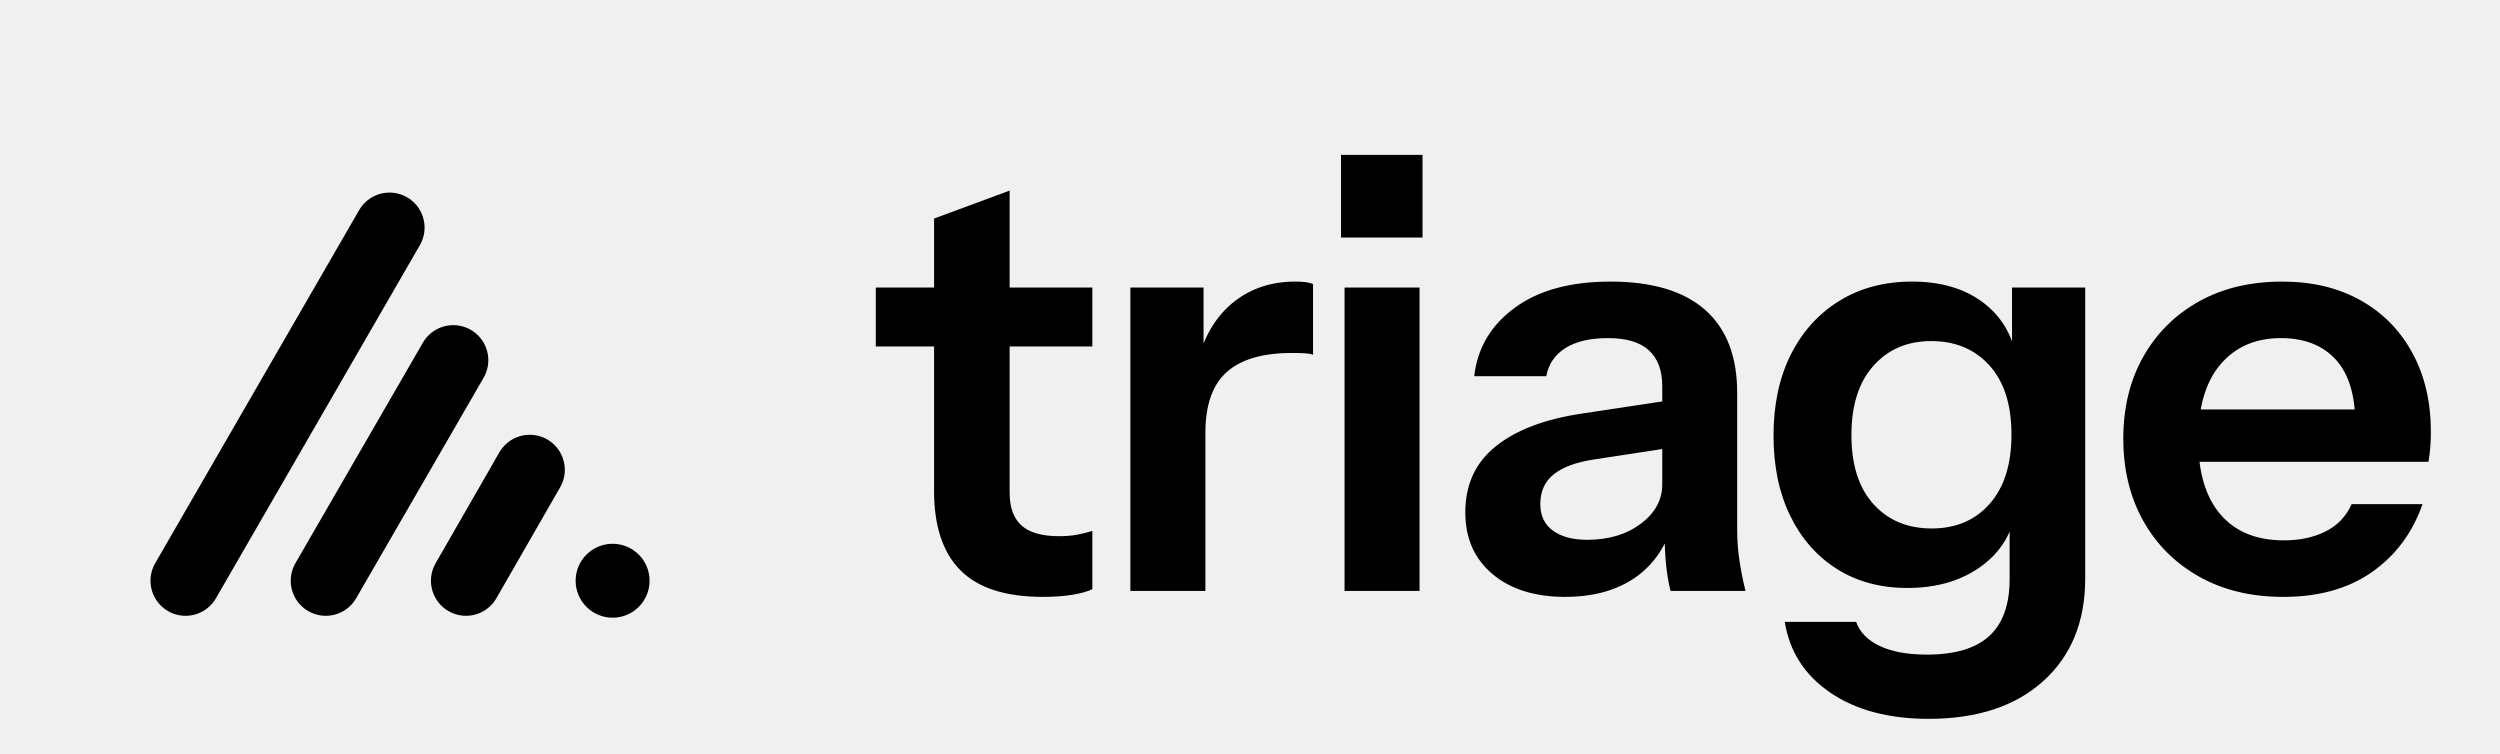
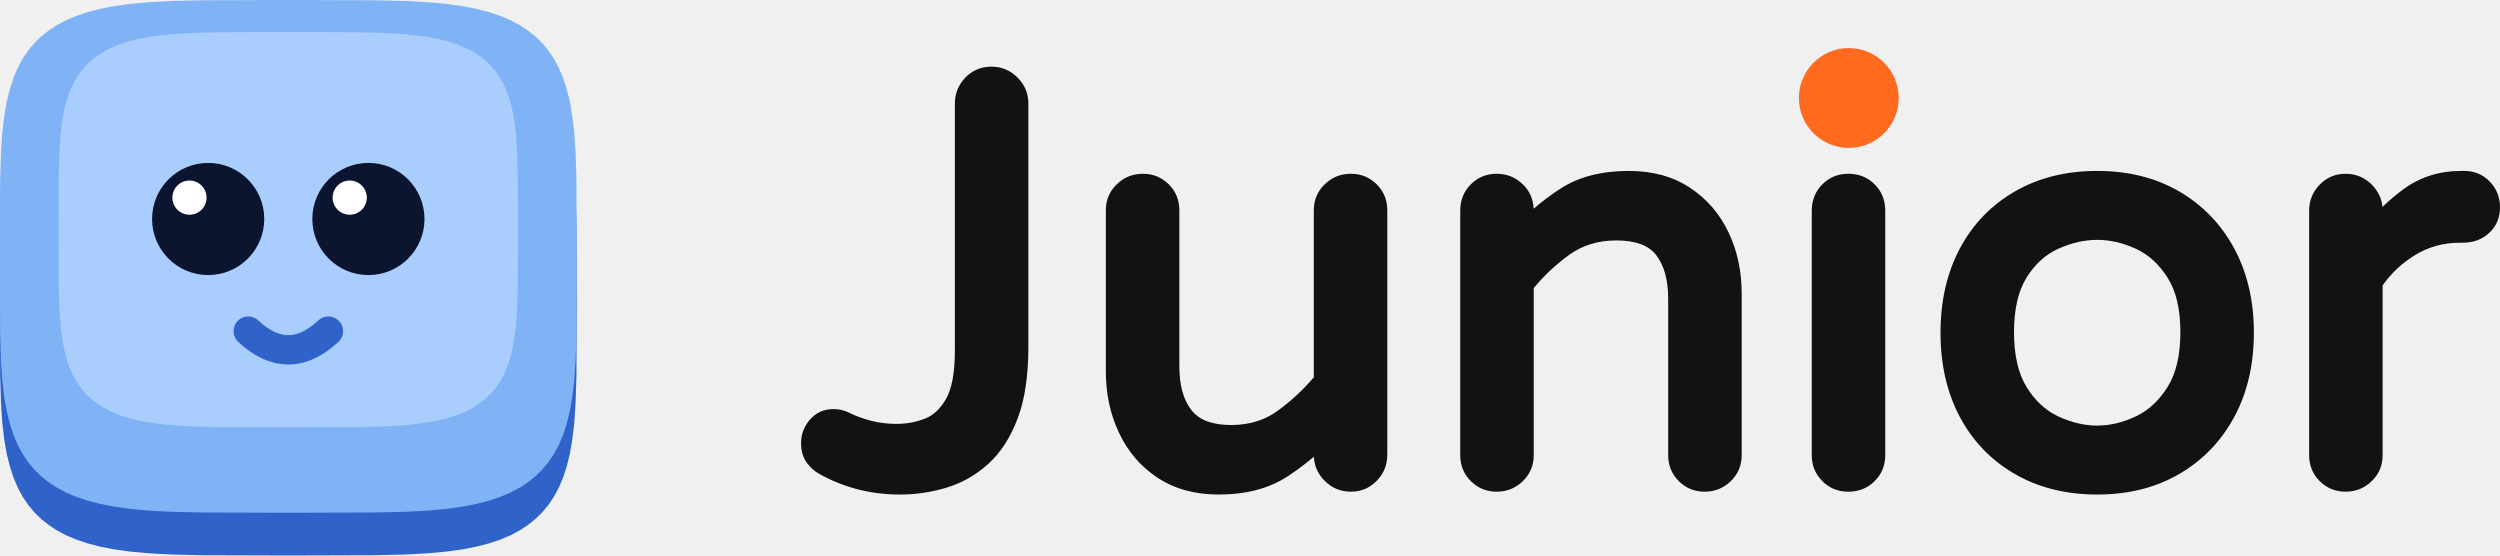
- <svg xmlns="http://www.w3.org/2000/svg" viewBox="-10 -10 353.0 106.4" width="353.0" height="106.4">
-   <g transform="translate(0 0.00) scale(1.8)">
-     <path d="M9 40 L25 12.3" stroke="#000000" stroke-width="5.5" stroke-linecap="round" fill="none" />
-     <path d="M20 40 L30 22.7" stroke="#000000" stroke-width="5.5" stroke-linecap="round" fill="none" />
-     <path d="M31 40 L36 31.3" stroke="#000000" stroke-width="5.5" stroke-linecap="round" fill="none" />
-     <circle cx="42.5" cy="40" r="2.9" fill="#000000" />
+ <svg xmlns="http://www.w3.org/2000/svg" viewBox="94 75 4388 975" width="438.8" height="97.5">
+   <g transform="translate(0 -56.25) scale(9.375)">
+     <path d="M118.00 70.00L117.95 84.28L117.79 89.42L117.54 93.22L117.17 96.32L116.71 98.99L116.13 101.32L115.45 103.40L114.66 105.27L113.75 106.97L112.72 108.50L111.57 109.89L110.29 111.15L108.87 112.28L107.31 113.31L105.59 114.22L103.68 115.03L101.58 115.73L99.24 116.34L96.61 116.85L93.61 117.27L90.12 117.59L85.85 117.82L80.07 117.95L64.00 118.00L47.93 117.95L42.15 117.82L37.88 117.59L34.39 117.27L31.39 116.85L28.76 116.34L26.42 115.73L24.32 115.03L22.41 114.22L20.69 113.31L19.13 112.28L17.71 111.15L16.43 109.89L15.28 108.50L14.25 106.97L13.34 105.27L12.55 103.40L11.87 101.32L11.29 98.99L10.83 96.32L10.46 93.22L10.21 89.42L10.05 84.28L10.00 70.00L10.05 55.72L10.21 50.58L10.46 46.78L10.83 43.68L11.29 41.01L11.87 38.68L12.55 36.60L13.34 34.73L14.25 33.03L15.28 31.50L16.43 30.11L17.71 28.85L19.13 27.72L20.69 26.69L22.41 25.78L24.32 24.97L26.42 24.27L28.76 23.66L31.39 23.15L34.39 22.73L37.88 22.41L42.15 22.18L47.93 22.05L64.00 22.00L80.07 22.05L85.85 22.18L90.12 22.41L93.61 22.73L96.61 23.15L99.24 23.66L101.58 24.27L103.68 24.97L105.59 25.78L107.31 26.69L108.87 27.72L110.29 28.85L111.57 30.11L112.72 31.50L113.75 33.03L114.66 34.73L115.45 36.60L116.13 38.68L116.71 41.01L117.17 43.68L117.54 46.78L117.79 50.58L117.95 55.72Z" fill="#2f63c9" />
+     <path d="M118.00 62.00L117.95 76.28L117.79 81.42L117.54 85.22L117.17 88.32L116.71 90.99L116.13 93.32L115.45 95.40L114.66 97.27L113.75 98.97L112.72 100.50L111.57 101.89L110.29 103.15L108.87 104.28L107.31 105.31L105.59 106.22L103.68 107.03L101.58 107.73L99.24 108.34L96.61 108.85L93.61 109.27L90.12 109.59L85.85 109.82L80.07 109.95L64.00 110.00L47.93 109.95L42.15 109.82L37.88 109.59L34.39 109.27L31.39 108.85L28.76 108.34L26.42 107.73L24.32 107.03L22.41 106.22L20.69 105.31L19.13 104.28L17.71 103.15L16.43 101.89L15.28 100.50L14.25 98.97L13.34 97.27L12.55 95.40L11.87 93.32L11.29 90.99L10.83 88.32L10.46 85.22L10.21 81.42L10.05 76.28L10.00 62.00L10.05 47.72L10.21 42.58L10.46 38.78L10.83 35.68L11.29 33.01L11.87 30.68L12.55 28.60L13.34 26.73L14.25 25.03L15.28 23.50L16.43 22.11L17.71 20.85L19.13 19.72L20.69 18.69L22.41 17.78L24.32 16.97L26.42 16.27L28.76 15.66L31.39 15.15L34.39 14.73L37.88 14.41L42.15 14.18L47.93 14.05L64.00 14.00L80.07 14.05L85.85 14.18L90.12 14.41L93.61 14.73L96.61 15.15L99.24 15.66L101.58 16.27L103.68 16.97L105.59 17.78L107.31 18.69L108.87 19.72L110.29 20.85L111.57 22.11L112.72 23.50L113.75 25.03L114.66 26.73L115.45 28.60L116.13 30.68L116.71 33.01L117.17 35.68L117.54 38.78L117.79 42.58L117.95 47.72Z" fill="#80b2f6" />
+     <path d="M107.00 57.00L106.96 68.01L106.84 71.97L106.63 74.90L106.34 77.29L105.97 79.34L105.51 81.14L104.97 82.75L104.34 84.19L103.61 85.49L102.80 86.68L101.88 87.75L100.86 88.72L99.73 89.59L98.49 90.38L97.11 91.09L95.60 91.71L93.92 92.25L92.06 92.72L89.97 93.11L87.58 93.43L84.80 93.68L81.40 93.86L76.80 93.96L64.00 94.00L51.20 93.96L46.60 93.86L43.20 93.68L40.42 93.43L38.03 93.11L35.94 92.72L34.08 92.25L32.40 91.71L30.89 91.09L29.51 90.38L28.27 89.59L27.14 88.72L26.12 87.75L25.20 86.68L24.39 85.49L23.66 84.19L23.03 82.75L22.49 81.14L22.03 79.34L21.66 77.29L21.37 74.90L21.16 71.97L21.04 68.01L21.00 57.00L21.04 45.99L21.16 42.03L21.37 39.10L21.66 36.71L22.03 34.66L22.49 32.86L23.03 31.25L23.66 29.81L24.39 28.51L25.20 27.32L26.12 26.25L27.14 25.28L28.27 24.41L29.51 23.62L30.89 22.91L32.40 22.29L34.08 21.75L35.94 21.28L38.03 20.89L40.42 20.57L43.20 20.32L46.60 20.14L51.20 20.04L64.00 20.00L76.80 20.04L81.40 20.14L84.80 20.32L87.58 20.57L89.97 20.89L92.06 21.28L93.92 21.75L95.60 22.29L97.11 22.91L98.49 23.62L99.73 24.41L100.86 25.28L101.88 26.25L102.80 27.32L103.61 28.51L104.34 29.81L104.97 31.25L105.51 32.86L105.97 34.66L106.34 36.71L106.63 39.10L106.84 42.03L106.96 45.99Z" fill="#a9cdfc" />
+     <g>
+       <circle cx="49" cy="55" r="10.5" fill="#0b1530" />
+       <circle cx="79" cy="55" r="10.5" fill="#0b1530" />
+       <circle cx="45.5" cy="51" r="3.2" fill="#fff" />
+       <circle cx="75.5" cy="51" r="3.2" fill="#fff" />
+     </g>
+     <path d="M56.5 76Q64 83 71.5 76" fill="none" stroke="#2f63c9" stroke-width="5.5" stroke-linecap="round" />
  </g>
-   <path d="M137.26 74.28L137.26 74.28Q129.37 74.28 125.63 70.54Q121.89 66.80 121.89 59.33L121.89 59.33L121.89 20.86L132.56 16.91L132.56 59.58Q132.56 62.69 134.24 64.20Q135.92 65.71 139.53 65.71L139.53 65.71Q140.96 65.71 142.09 65.50Q143.23 65.29 144.24 64.96L144.24 64.96L144.24 73.19Q143.23 73.69 141.38 73.99Q139.53 74.28 137.26 74.28ZM144.24 38.92L113.66 38.92L113.66 30.60L144.24 30.60L144.24 38.92ZM160.20 73.44L149.61 73.44L149.61 30.60L159.94 30.60L159.94 40.93L160.20 40.93L160.20 73.44ZM160.20 51.10L160.20 51.10L159.10 40.93Q160.62 35.47 164.23 32.62Q167.84 29.76 172.88 29.76L172.88 29.76Q174.64 29.76 175.40 30.10L175.40 30.10L175.40 40.09Q174.98 39.92 174.22 39.88Q173.47 39.84 172.38 39.84L172.38 39.84Q166.24 39.84 163.22 42.53Q160.20 45.22 160.20 51.10ZM190.44 73.44L179.85 73.44L179.85 30.60L190.44 30.60L190.44 73.44ZM190.86 23.54L179.35 23.54L179.35 11.87L190.86 11.87L190.86 23.54ZM236.47 73.44L225.88 73.44Q225.46 71.76 225.25 69.74Q225.04 67.73 225.04 64.87L225.04 64.87L224.71 64.87L224.71 44.54Q224.71 41.18 222.82 39.46Q220.93 37.74 217.06 37.74L217.06 37.74Q213.28 37.74 211.06 39.13Q208.83 40.51 208.33 43.12L208.33 43.12L198.16 43.12Q198.84 37.15 203.88 33.46Q208.92 29.76 217.40 29.76L217.40 29.76Q226.22 29.76 230.76 33.75Q235.29 37.74 235.29 45.47L235.29 45.47L235.29 64.87Q235.29 66.89 235.59 68.99Q235.88 71.09 236.47 73.44L236.47 73.44ZM211.02 74.28L211.02 74.28Q204.55 74.28 200.73 71.05Q196.90 67.81 196.90 62.35L196.90 62.35Q196.90 56.47 201.19 53.03Q205.47 49.58 213.28 48.41L213.28 48.41L226.64 46.39L226.64 53.11L215.05 54.88Q211.27 55.46 209.38 56.98Q207.49 58.49 207.49 61.18L207.49 61.18Q207.49 63.61 209.25 64.91Q211.02 66.22 214.12 66.22L214.12 66.22Q218.66 66.22 221.68 63.95Q224.71 61.68 224.71 58.40L224.71 58.40L225.88 64.87Q224.20 69.49 220.38 71.89Q216.56 74.28 211.02 74.28ZM262.34 91.50L262.34 91.50Q253.86 91.50 248.44 87.80Q243.02 84.11 242.01 77.81L242.01 77.81L252.09 77.81Q252.85 79.99 255.41 81.21Q257.97 82.43 262.09 82.43L262.09 82.43Q268.05 82.43 270.91 79.78Q273.76 77.14 273.76 71.76L273.76 71.76L273.76 62.52L274.52 62.69Q273.51 67.39 269.40 70.21Q265.28 73.02 259.32 73.02L259.32 73.02Q253.60 73.02 249.36 70.33Q245.12 67.64 242.77 62.81Q240.42 57.98 240.42 51.52L240.42 51.52Q240.42 44.96 242.85 40.09Q245.29 35.22 249.70 32.49Q254.11 29.76 259.99 29.76L259.99 29.76Q266.04 29.76 269.94 32.66Q273.85 35.56 274.77 40.68L274.77 40.68L274.10 40.76L274.10 30.60L284.43 30.60L284.43 71.68Q284.43 80.83 278.51 86.17Q272.59 91.50 262.34 91.50ZM262.76 64.62L262.76 64.62Q267.88 64.62 270.95 61.13Q274.02 57.65 274.02 51.35L274.02 51.35Q274.02 45.05 270.91 41.60Q267.80 38.16 262.68 38.16L262.68 38.16Q257.64 38.16 254.53 41.65Q251.42 45.13 251.42 51.43L251.42 51.43Q251.42 57.73 254.53 61.18Q257.64 64.62 262.76 64.62ZM312.40 74.28L312.40 74.28Q305.60 74.28 300.52 71.42Q295.44 68.57 292.62 63.53Q289.81 58.49 289.81 51.94L289.81 51.94Q289.81 45.38 292.62 40.39Q295.44 35.39 300.48 32.57Q305.52 29.76 312.24 29.76L312.24 29.76Q318.62 29.76 323.32 32.41Q328.03 35.05 330.63 39.84Q333.24 44.63 333.24 51.01L333.24 51.01Q333.24 52.19 333.15 53.20Q333.07 54.20 332.90 55.21L332.90 55.21L296.36 55.21L296.36 47.82L324.75 47.82L322.57 49.84Q322.57 43.79 319.80 40.76Q317.02 37.74 312.07 37.74L312.07 37.74Q306.69 37.74 303.54 41.44Q300.39 45.13 300.39 52.10L300.39 52.10Q300.39 58.99 303.54 62.65Q306.69 66.30 312.49 66.30L312.49 66.30Q315.85 66.30 318.37 65.04Q320.89 63.78 322.06 61.18L322.06 61.18L332.06 61.18Q329.96 67.22 324.96 70.75Q319.96 74.28 312.40 74.28Z" fill="#000000" />
+   <g transform="translate(1506.0 -4.0)">
+     <path d="M168,928 Q130,928 96.5,919 Q63,910 35,894 Q26,889 19.5,880 Q13,871 13,857 Q13,841 23.5,828.5 Q34,816 51,816 Q61,816 69,820 Q89,830 112.5,836 Q136,842 162,842 Q192,842 219.5,831 Q247,820 265,788.5 Q283,757 283,694 L283,261 Q283,242 296,228.5 Q309,215 328,215 Q347,215 360.5,228.5 Q374,242 374,261 L374,688 Q374,760 356.5,806.5 Q339,853 309.5,879.5 Q280,906 243,917 Q206,928 168,928 Z M727,928 Q670,928 630,901.5 Q590,875 569,830 Q548,785 548,732 L548,448 Q548,429 561.5,416 Q575,403 594,403 Q613,403 626,416 Q639,429 639,448 L639,722 Q639,779 665,811.5 Q691,844 749,844 Q803,844 843,814.5 Q883,785 913,748 L913,448 Q913,429 926.5,416 Q940,403 959,403 Q978,403 991,416 Q1004,429 1004,448 L1004,877 Q1004,896 991,909.5 Q978,923 959,923 Q940,923 926.5,909.5 Q913,896 913,877 L913,836 Q882,870 838,899 Q794,928 727,928 Z M1215,923 Q1196,923 1183,910 Q1170,897 1170,878 L1170,449 Q1170,429 1183,416 Q1196,403 1215,403 Q1234,403 1247.5,416 Q1261,429 1261,449 L1261,490 Q1293,455 1336.5,426.5 Q1380,398 1447,398 Q1504,398 1544,424.5 Q1584,451 1605,495.5 Q1626,540 1626,594 L1626,878 Q1626,897 1612.5,910 Q1599,923 1580,923 Q1561,923 1548,910 Q1535,897 1535,878 L1535,604 Q1535,547 1509.5,514.5 Q1484,482 1425,482 Q1371,482 1331,511 Q1291,540 1261,578 L1261,878 Q1261,897 1247.5,910 Q1234,923 1215,923 Z M1832,923 Q1813,923 1800,910 Q1787,897 1787,878 L1787,449 Q1787,429 1800,416 Q1813,403 1832,403 Q1852,403 1865,416 Q1878,429 1878,449 L1878,878 Q1878,897 1865,910 Q1852,923 1832,923 Z M2269,928 Q2192,928 2134,894.5 Q2076,861 2044.5,801.5 Q2013,742 2013,663 Q2013,584 2044.5,524.5 Q2076,465 2134,431.5 Q2192,398 2269,398 Q2346,398 2403.5,431.5 Q2461,465 2493,524.5 Q2525,584 2525,663 Q2525,742 2493,801.5 Q2461,861 2403.5,894.5 Q2346,928 2269,928 Z M2269,845 Q2307,845 2345,827 Q2383,809 2408.5,768.5 Q2434,728 2434,662 Q2434,596 2408.5,556 Q2383,516 2345,498.5 Q2307,481 2269,481 Q2231,481 2192.5,498.5 Q2154,516 2129,556 Q2104,596 2104,662 Q2104,728 2129,768.5 Q2154,809 2192.5,827 Q2231,845 2269,845 Z M2705,923 Q2686,923 2673,910 Q2660,897 2660,878 L2660,449 Q2660,430 2673,416.5 Q2686,403 2705,403 Q2724,403 2737.5,416.5 Q2751,430 2751,449 L2751,492 Q2778,456 2817,427 Q2856,398 2908,398 L2913,398 Q2932,398 2944.5,411 Q2957,424 2957,443 Q2957,462 2944,474 Q2931,486 2911,486 L2906,486 Q2857,486 2817,510.5 Q2777,535 2751,574 L2751,878 Q2751,897 2737.5,910 Q2724,923 2705,923 Z M2269,947 Q2186.907,947 2124.497,910.953 Q2061.765,874.72 2027.708,810.39 Q1994,746.719 1994,663 Q1994,579.281 2027.708,515.61 Q2061.765,451.28 2124.497,415.047 Q2186.907,379 2269,379 Q2351.131,379 2413.065,415.083 Q2475.195,451.281 2509.733,515.5 Q2544,579.215 2544,663 Q2544,746.785 2509.733,810.5 Q2475.195,874.719 2413.065,910.917 Q2351.131,947 2269,947 Z M2269,909 Q2340.869,909 2393.935,878.083 Q2446.805,847.281 2476.267,792.5 Q2506,737.215 2506,663 Q2506,588.785 2476.267,533.5 Q2446.805,478.719 2393.935,447.917 Q2340.869,417 2269,417 Q2197.093,417 2143.503,447.953 Q2090.235,478.72 2061.292,533.39 Q2032,588.719 2032,663 Q2032,737.281 2061.292,792.61 Q2090.235,847.28 2143.503,878.047 Q2197.093,909 2269,909 Z M1215,942 Q1188.13,942 1169.565,923.435 Q1151,904.87 1151,878 L1151,449 Q1151,421.13 1169.565,402.565 Q1188.13,384 1215,384 Q1241.661,384 1260.679,402.314 Q1278.699,419.667 1279.912,445.262 Q1301.225,426.896 1326.088,410.607 Q1374.33,379 1447,379 Q1509.723,379 1554.494,408.661 Q1598.918,438.092 1622.183,487.391 Q1645,535.742 1645,594 L1645,878 Q1645,905.081 1625.679,923.686 Q1606.661,942 1580,942 Q1553.13,942 1534.565,923.435 Q1516,904.87 1516,878 L1516,604 Q1516,553.564 1494.552,526.228 Q1474.757,501 1425,501 Q1377.163,501 1342.152,526.383 Q1306.978,551.884 1280,584.7 L1280,878 Q1280,905.081 1260.679,923.686 Q1241.661,942 1215,942 Z M727,947 Q664.277,947 619.506,917.339 Q575.045,887.884 551.783,838.035 Q529,789.215 529,732 L529,448 Q529,420.919 548.321,402.314 Q567.339,384 594,384 Q620.87,384 639.435,402.565 Q658,421.13 658,448 L658,722 Q658,772.335 679.836,799.631 Q700.132,825 749,825 Q796.752,825 831.723,799.209 Q866.97,773.214 894,741.163 L894,448 Q894,420.919 913.321,402.314 Q932.339,384 959,384 Q985.87,384 1004.435,402.565 Q1023,421.13 1023,448 L1023,877 Q1023,903.661 1004.686,922.679 Q986.081,942 959,942 Q932.13,942 913.065,922.935 Q895.308,905.179 894.09,880.652 Q873.212,898.548 848.456,914.864 Q799.698,947 727,947 Z M2269,864 Q2226.778,864 2184.453,844.212 Q2140.813,823.809 2112.832,778.48 Q2085,733.392 2085,662 Q2085,590.551 2112.888,545.93 Q2140.924,501.073 2184.638,481.203 Q2226.884,462 2269,462 Q2311.165,462 2352.948,481.242 Q2396.02,501.078 2424.521,545.786 Q2453,590.459 2453,662 Q2453,733.483 2424.578,778.623 Q2396.132,823.803 2353.134,844.171 Q2311.272,864 2269,864 Z M168,947 Q127.492,947 91.57,937.349 Q55.702,927.713 25.573,910.497 Q13.074,903.554 4.097,891.124 Q-6,877.144 -6,857 Q-6,834.079 8.952,816.279 Q25.146,797 51,797 Q65.485,797 77.497,803.006 Q95.675,812.095 117.2,817.591 Q138.387,823 162,823 Q188.341,823 212.444,813.359 Q233.791,804.82 248.503,779.073 Q264,751.954 264,694 L264,261 Q264,234.339 282.314,215.321 Q300.919,196 328,196 Q354.87,196 373.935,215.065 Q393,234.13 393,261 L393,688 Q393,763.457 374.282,813.192 Q355.148,864.034 322.197,893.635 Q289.515,922.993 248.414,935.212 Q208.765,947 168,947 Z M2705,942 Q2678.13,942 2659.565,923.435 Q2641,904.87 2641,878 L2641,449 Q2641,422.339 2659.314,403.321 Q2677.919,384 2705,384 Q2731.87,384 2750.935,403.065 Q2767.556,419.686 2769.687,442.24 Q2786.287,426.161 2805.663,411.753 Q2849.71,379 2908,379 L2913,379 Q2940.089,379 2958.196,397.831 Q2976,416.347 2976,443 Q2976,470.319 2956.887,487.961 Q2938.428,505 2911,505 L2906,505 Q2862.356,505 2826.924,526.702 Q2792.901,547.541 2770,579.894 L2770,878 Q2770,905.081 2750.679,923.686 Q2731.661,942 2705,942 Z M2269,826 Q2302.728,826 2336.866,809.829 Q2369.868,794.197 2392.422,758.377 Q2415,722.517 2415,662 Q2415,601.541 2392.479,566.214 Q2369.98,530.922 2337.052,515.758 Q2302.835,500 2269,500 Q2235.115,500 2200.362,515.797 Q2167.077,530.927 2145.112,566.07 Q2123,601.449 2123,662 Q2123,722.608 2145.168,758.52 Q2167.187,794.191 2200.547,809.788 Q2235.222,826 2269,826 Z M1832,942 Q1805.13,942 1786.565,923.435 Q1768,904.87 1768,878 L1768,449 Q1768,421.13 1786.565,402.565 Q1805.13,384 1832,384 Q1859.87,384 1878.435,402.565 Q1897,421.13 1897,449 L1897,878 Q1897,904.87 1878.435,923.435 Q1859.87,942 1832,942 Z M727,909 Q788.302,909 827.544,883.136 Q869.56,855.443 898.96,823.199 Q904.612,817 913,817 Q932,817 932,836 L932,877 Q932,888.13 939.935,896.065 Q947.87,904 959,904 Q969.919,904 977.314,896.321 Q985,888.339 985,877 L985,448 Q985,436.87 977.565,429.435 Q970.13,422 959,422 Q947.661,422 939.679,429.686 Q932,437.081 932,448 L932,748 Q932,754.735 927.758,759.966 Q896.23,798.851 854.277,829.791 Q809.248,863 749,863 Q681.868,863 650.164,823.369 Q620,785.665 620,722 L620,448 Q620,436.87 612.565,429.435 Q605.13,422 594,422 Q582.661,422 574.679,429.686 Q567,437.081 567,448 L567,732 Q567,780.785 586.217,821.965 Q604.955,862.116 640.494,885.661 Q675.723,909 727,909 Z M1215,904 Q1226.339,904 1234.321,896.314 Q1242,888.919 1242,878 L1242,578 Q1242,571.404 1246.087,566.227 Q1277.718,526.162 1319.848,495.617 Q1364.837,463 1425,463 Q1493.243,463 1524.448,502.772 Q1554,540.436 1554,604 L1554,878 Q1554,889.13 1561.435,896.565 Q1568.87,904 1580,904 Q1591.339,904 1599.321,896.314 Q1607,888.919 1607,878 L1607,594 Q1607,544.258 1587.817,503.609 Q1569.082,463.908 1533.506,440.339 Q1498.277,417 1447,417 Q1385.67,417 1346.912,442.393 Q1305.411,469.584 1275.023,502.821 Q1269.373,509 1261,509 Q1242,509 1242,490 L1242,449 Q1242,437.081 1234.321,429.686 Q1226.339,422 1215,422 Q1203.87,422 1196.435,429.435 Q1189,436.87 1189,449 L1189,878 Q1189,889.13 1196.435,896.565 Q1203.87,904 1215,904 Z M168,909 Q203.235,909 237.586,898.788 Q270.485,889.007 296.803,865.365 Q322.852,841.966 338.718,799.808 Q355,756.543 355,688 L355,261 Q355,249.87 347.065,241.935 Q339.13,234 328,234 Q317.081,234 309.686,241.679 Q302,249.661 302,261 L302,694 Q302,762.046 281.497,797.927 Q260.209,835.18 226.556,848.641 Q195.659,861 162,861 Q133.613,861 107.8,854.409 Q82.325,847.905 60.503,836.994 Q56.515,835 51,835 Q42.854,835 38.048,840.721 Q32,847.921 32,857 Q32,864.856 34.903,868.876 Q38.926,874.446 44.427,877.503 Q70.298,892.287 101.43,900.651 Q132.508,909 168,909 Z M2705,904 Q2716.339,904 2724.321,896.314 Q2732,888.919 2732,878 L2732,574 Q2732,568.247 2735.191,563.461 Q2763.51,520.982 2807.076,494.298 Q2851.644,467 2906,467 L2911,467 Q2923.572,467 2931.113,460.039 Q2938,453.681 2938,443 Q2938,431.653 2930.804,424.169 Q2923.911,417 2913,417 L2908,417 Q2862.29,417 2828.337,442.247 Q2791.547,469.604 2766.2,503.4 Q2760.5,511 2751,511 Q2732,511 2732,492 L2732,449 Q2732,437.87 2724.065,429.935 Q2716.13,422 2705,422 Q2694.081,422 2686.686,429.679 Q2679,437.661 2679,449 L2679,878 Q2679,889.13 2686.435,896.565 Q2693.87,904 2705,904 Z M1832,904 Q1844.13,904 1851.565,896.565 Q1859,889.13 1859,878 L1859,449 Q1859,436.87 1851.565,429.435 Q1844.13,422 1832,422 Q1820.87,422 1813.435,429.435 Q1806,436.87 1806,449 L1806,878 Q1806,889.13 1813.435,896.565 Q1820.87,904 1832,904 Z" fill="#141210" />
+     <circle cx="1833.0" cy="251.0" r="87.6" fill="#ff6a1f" />
+   </g>
</svg>
